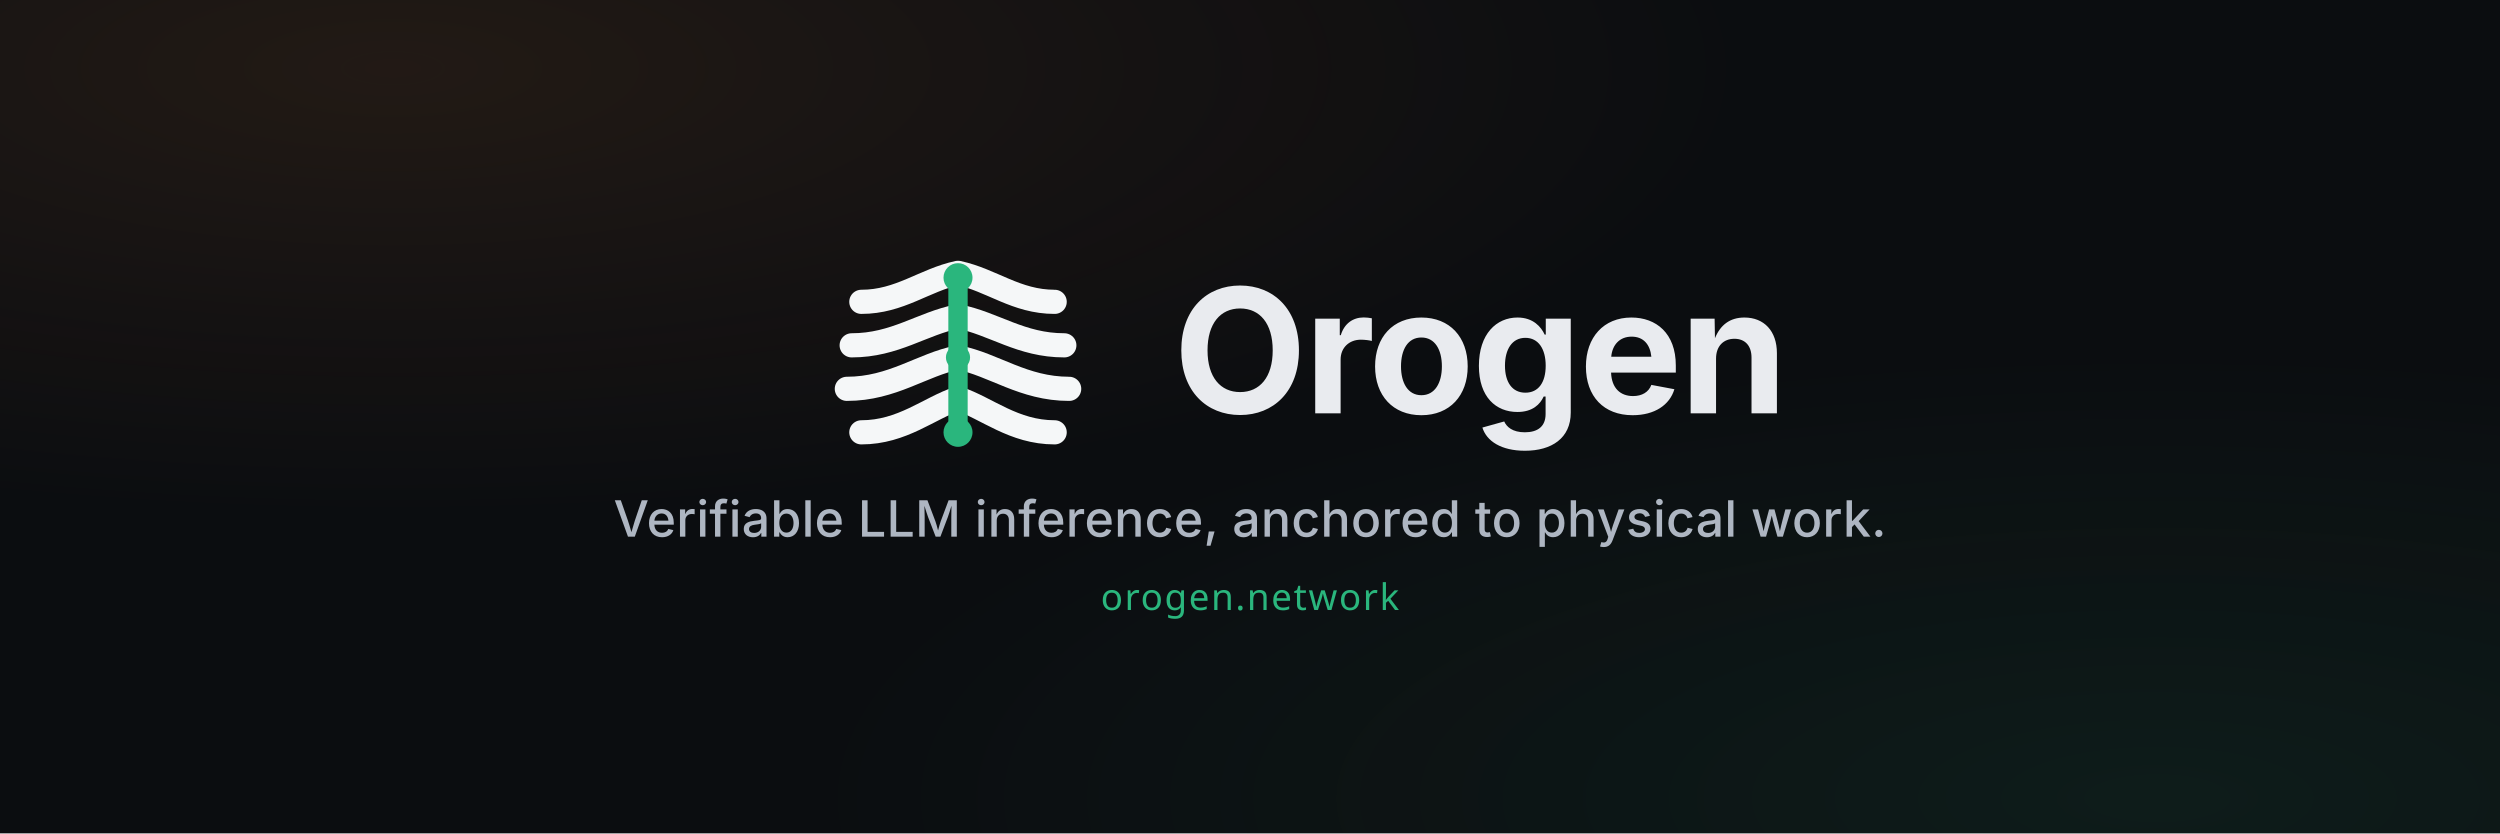
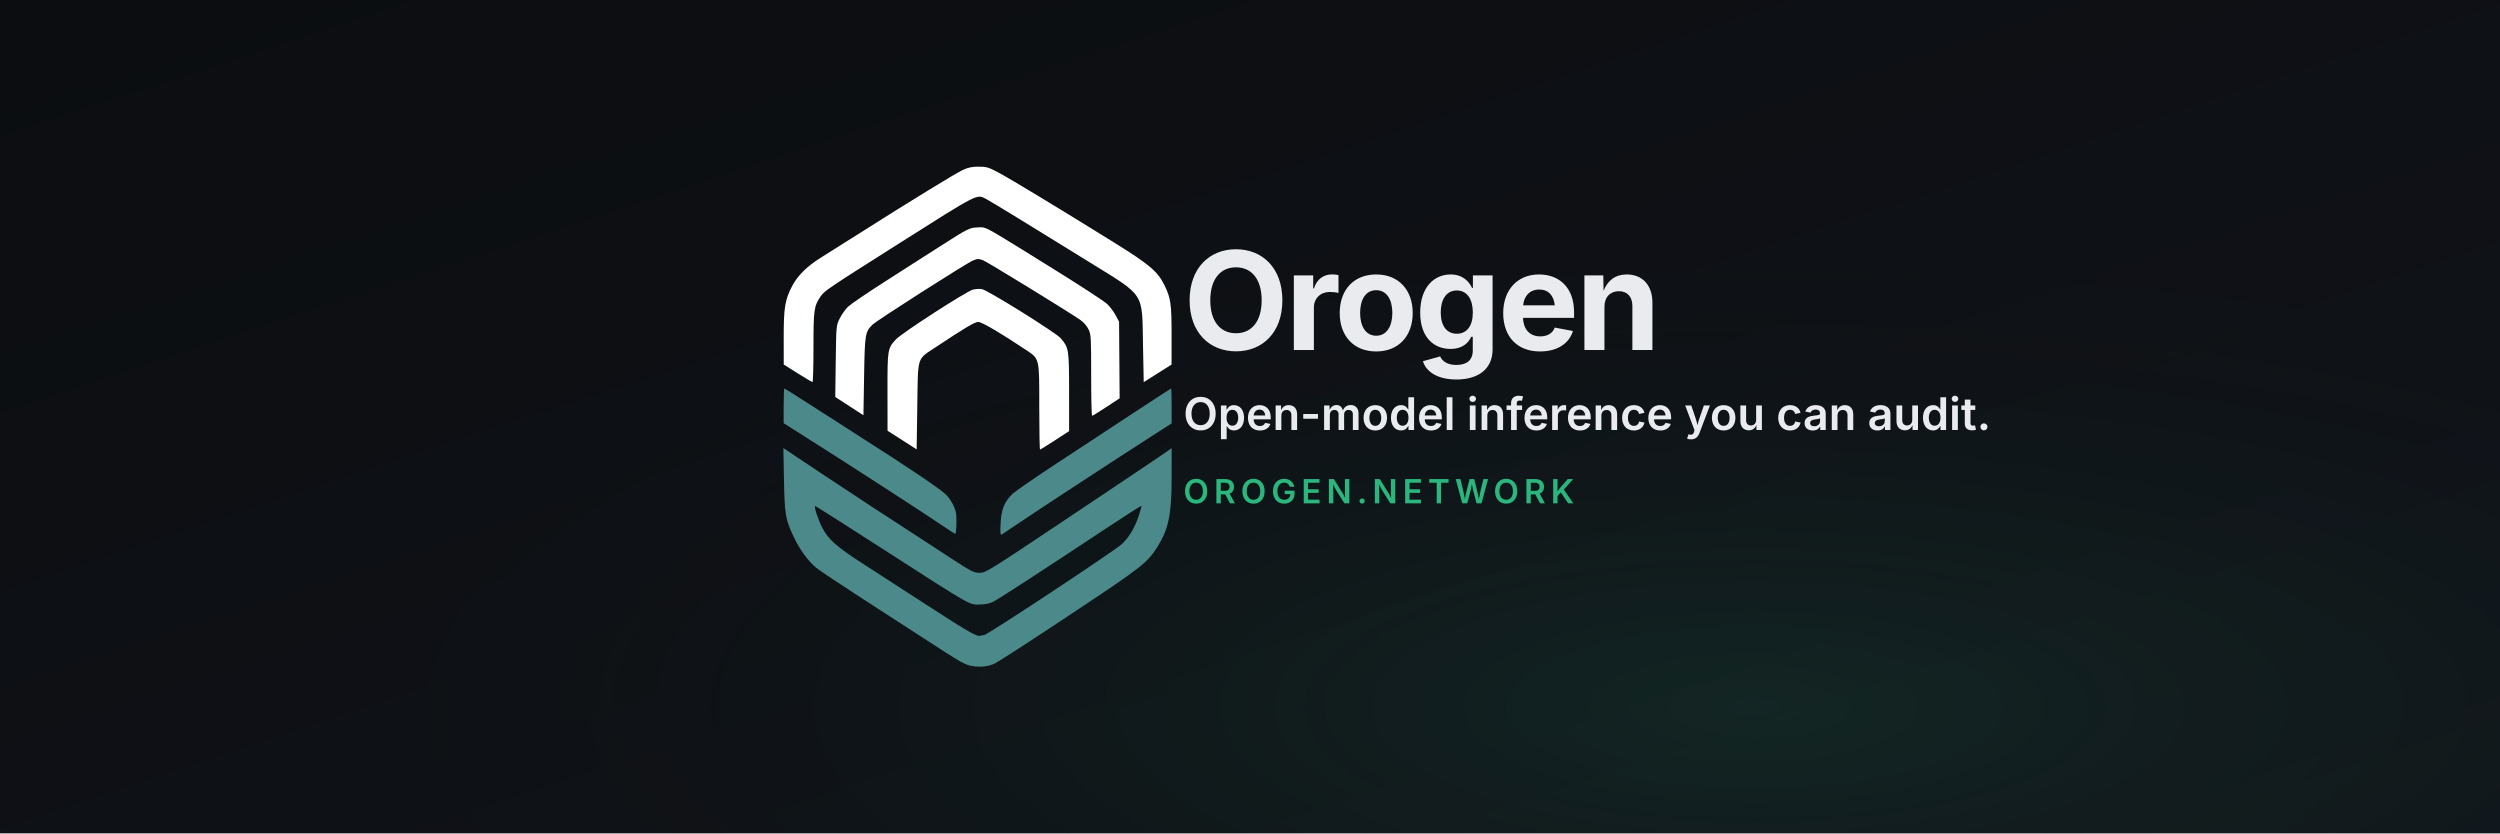
- <svg xmlns="http://www.w3.org/2000/svg" viewBox="0 0 1500 500" width="1500" height="500" role="img" aria-label="Orogen header">
+ <svg xmlns="http://www.w3.org/2000/svg" viewBox="0 0 1500 500" role="img" aria-label="Orogen: open-model inference you can audit">
  <defs>
-     <radialGradient id="copper" cx="0.16" cy="0.08" r="0.9">
-       <stop offset="0" stop-color="#C8753B" stop-opacity="0.12" />
-       <stop offset="0.6" stop-color="#C8753B" stop-opacity="0" />
-     </radialGradient>
-     <radialGradient id="emer" cx="0.86" cy="0.96" r="0.9">
-       <stop offset="0" stop-color="#2AB67D" stop-opacity="0.09" />
-       <stop offset="0.6" stop-color="#2AB67D" stop-opacity="0" />
+     <linearGradient id="bg" x1="0" y1="0" x2="1" y2="1">
+       <stop offset="0%" stop-color="#0b0d10" />
+       <stop offset="100%" stop-color="#11141a" />
+     </linearGradient>
+     <radialGradient id="glow" cx="0.7" cy="0.85" r="0.6">
+       <stop offset="0%" stop-color="#2AB67D" stop-opacity="0.12" />
+       <stop offset="100%" stop-color="#0b0d10" stop-opacity="0" />
    </radialGradient>
  </defs>
-   <rect width="1500" height="500" fill="#0b0d10" />
-   <rect width="1500" height="500" fill="url(#copper)" />
-   <rect width="1500" height="500" fill="url(#emer)" />
-   <g transform="translate(482,126) scale(1.45)">
-     <path d="M24 38C40 38 50 29 64 26C78 29 88 38 104 38" fill="none" stroke="#F5F7F8" stroke-width="10" stroke-linecap="round" stroke-linejoin="round" />
-     <path d="M20 56C38 56 49 47 64 44C79 47 90 56 108 56" fill="none" stroke="#F5F7F8" stroke-width="10" stroke-linecap="round" stroke-linejoin="round" />
-     <path d="M18 74C37 74 49 64 64 61C79 64 91 74 110 74" fill="none" stroke="#F5F7F8" stroke-width="10" stroke-linecap="round" stroke-linejoin="round" />
-     <path d="M24 92C41 92 52 82 64 78C76 82 87 92 104 92" fill="none" stroke="#F5F7F8" stroke-width="10" stroke-linecap="round" stroke-linejoin="round" />
-     <path d="M64 28V92" stroke="#2AB67D" stroke-width="8" stroke-linecap="round" />
-     <circle cx="64" cy="28" r="6" fill="#2AB67D" />
-     <circle cx="64" cy="61" r="5" fill="#2AB67D" />
-     <circle cx="64" cy="92" r="6" fill="#2AB67D" />
+   <rect width="1500" height="500" fill="url(#bg)" />
+   <rect width="1500" height="500" fill="url(#glow)" />
+   <svg x="470.0" y="100.0" width="233.0" height="300.0" viewBox="0 0 79.165 101.949">
+     <g transform="translate(-140.3067,-95.12026)">
+       <path fill="#4c898a" d="m 140.307,152.5 0.122,6.433 c 0.136,7.199 0.295,8.117 2.049,11.801 1.21,2.541 2.903,4.845 4.54,6.179 0.632,0.515 4.185,2.901 7.896,5.303 3.711,2.401 9.963,6.451 13.894,8.998 8.2,5.314 8.517,5.494 10.157,5.748 1.573,0.244 3.068,0.073 4.391,-0.502 0.582,-0.253 7.428,-4.686 15.214,-9.851 14.794,-9.815 15.923,-10.689 17.935,-13.864 2.358,-3.722 2.967,-6.671 2.967,-14.387 v -5.838 l -2.051,1.422 c -1.128,0.782 -9.65,6.5 -18.937,12.706 -16.395,10.955 -16.924,11.284 -18.157,11.284 -1.163,0 -1.623,-0.23 -5.47,-2.728 -15.977,-10.375 -20.388,-13.262 -27.048,-17.703 z m 73.007,11.778 c 0.058,0.058 -0.202,1.02 -0.578,2.138 -0.76,2.263 -2.002,4.343 -3.351,5.607 -1.51,1.416 -27.529,18.61 -28.162,18.61 -0.185,0 -0.496,0.055 -0.689,0.121 -0.74,0.255 -2.462,-0.722 -10.671,-6.051 -4.657,-3.023 -10.535,-6.825 -13.063,-8.449 -5.594,-3.593 -7.318,-5.105 -8.562,-7.512 -0.811,-1.568 -1.693,-4.232 -1.471,-4.441 0.043,-0.041 6.448,4.027 14.233,9.039 17.864,11.5 17.129,11.08 19.315,11.055 1.212,-0.014 2.045,-0.188 2.821,-0.589 1.193,-0.616 10.271,-6.512 22.424,-14.565 4.207,-2.788 7.697,-5.021 7.755,-4.964 z" />
+       <path fill="#4c898a" d="m 219.358,140.361 c -0.063,0 -3.486,2.22 -7.607,4.932 -4.121,2.712 -11.124,7.316 -15.562,10.23 -4.438,2.914 -8.526,5.725 -9.085,6.247 -1.708,1.596 -2.371,3.204 -2.506,6.078 -0.097,2.056 -0.054,2.447 0.247,2.272 0.2,-0.116 1.797,-1.187 3.549,-2.379 3.453,-2.35 20.522,-13.517 27.044,-17.694 l 4.035,-2.584 v -3.551 c 0,-1.953 -0.051,-3.551 -0.114,-3.551 z" />
+       <path fill="#4c898a" d="m 140.518,140.361 c -0.086,0 -0.156,1.589 -0.156,3.531 v 3.531 l 6.813,4.323 c 8.457,5.366 22.113,14.215 25.466,16.502 1.382,0.943 2.603,1.722 2.712,1.731 0.191,0.016 0.308,-2.178 0.204,-3.82 -0.073,-1.146 -0.852,-2.782 -1.886,-3.961 -0.975,-1.111 -6.765,-5.03 -18.361,-12.425 -4.075,-2.599 -9.035,-5.779 -11.023,-7.068 -1.988,-1.289 -3.685,-2.343 -3.77,-2.343 z" />
+       <path fill="#ffffff" d="m 180.354,120.044 c -0.462,-0.012 -1.024,0.044 -1.413,0.152 -1.414,0.39 -14.561,8.892 -15.699,10.152 -1.696,1.877 -1.716,2.002 -1.705,10.733 l 0.01,7.88 2.967,1.902 2.967,1.902 0.132,-8.828 c 0.155,-10.361 -0.136,-9.423 3.716,-11.985 5.989,-3.984 7.993,-5.171 8.726,-5.171 0.709,0 4.516,2.234 9.678,5.678 2.841,1.895 2.751,1.511 2.751,11.715 0,4.744 0.071,8.625 0.158,8.625 0.087,0 1.456,-0.847 3.043,-1.881 l 2.885,-1.881 -0.006,-7.975 c -0.006,-8.735 -0.047,-8.997 -1.691,-10.945 -0.95,-1.126 -14.942,-9.848 -16.099,-10.036 -0.122,-0.02 -0.265,-0.032 -0.419,-0.036 z" />
+       <path fill="#ffffff" d="m 180.777,107.48 c -0.258,-0.013 -0.499,0.022 -0.862,0.029 -1.593,0.032 -2.014,0.241 -7.34,3.647 -2.656,1.699 -7.806,4.992 -11.444,7.318 -3.638,2.326 -7.067,4.661 -7.62,5.187 -0.553,0.526 -1.325,1.611 -1.717,2.412 -0.712,1.454 -0.712,1.46 -0.81,8.733 l -0.098,7.277 2.873,1.861 2.873,1.861 0.134,-7.947 c 0.146,-8.609 0.215,-9.04 1.692,-10.502 0.919,-0.91 19.267,-12.621 20.585,-13.139 0.889,-0.349 1.119,-0.349 1.997,-0.002 0.888,0.352 17.088,10.287 19.818,12.155 0.648,0.443 1.326,1.222 1.654,1.899 0.528,1.09 0.555,1.559 0.555,9.398 0,4.538 0.085,8.251 0.19,8.251 0.104,0 1.411,-0.804 2.902,-1.786 l 2.711,-1.786 -0.057,-7.805 -0.057,-7.805 -0.705,-1.323 c -0.388,-0.728 -1.162,-1.757 -1.72,-2.287 -0.558,-0.53 -5.182,-3.554 -10.275,-6.719 -12.757,-7.928 -14.163,-8.871 -15.279,-8.926 z" />
+       <path fill="#ffffff" d="m 180.108,95.12 c -1.345,0.002 -2.131,0.166 -3.218,0.672 -1.475,0.687 -10.717,6.352 -21.051,12.903 -3.201,2.03 -6.708,4.24 -7.791,4.912 -2.867,1.778 -4.808,3.68 -5.927,5.809 -1.495,2.845 -1.754,4.418 -1.746,10.626 l 0.007,5.424 2.833,1.784 h 5.2e-4 c 1.558,0.981 2.922,1.785 3.031,1.786 0.109,7.9e-4 0.198,-3.198 0.198,-7.109 0,-7.685 0.102,-8.394 1.496,-10.408 0.751,-1.085 1.564,-1.633 15.835,-10.67 16.464,-10.425 15.933,-10.153 17.849,-9.154 0.997,0.52 10.055,6.06 20.913,12.791 11.68,7.241 10.884,6.015 11.099,17.086 l 0.146,7.483 2.838,-1.794 2.838,-1.794 0.003,-5.953 c 0.003,-6.392 -0.165,-7.592 -1.425,-10.167 -1.401,-2.864 -3.036,-4.251 -10.402,-8.826 -11.094,-6.891 -21.215,-13.013 -23.558,-14.248 -1.959,-1.033 -2.376,-1.154 -3.969,-1.152 z" />
+     </g>
+   </svg>
+   <g transform="translate(710,210)" font-family="Inter, ui-sans-serif, system-ui, sans-serif" fill="#e9ebef">
+     <text x="0" y="0" font-size="82" font-weight="700" letter-spacing="-2">Orogen</text>
+     <text x="0" y="48" font-size="27" font-weight="600">Open-model inference you can audit.</text>
+     <text x="0" y="92" font-size="20" font-weight="600" fill="#2AB67D" letter-spacing="3">OROGEN.NETWORK</text>
  </g>
-   <text x="704" y="248" font-family="Inter" font-weight="700" font-size="104" letter-spacing="-1.5" fill="#e9ebef">Orogen</text>
-   <text x="750" y="322" text-anchor="middle" font-family="Inter" font-weight="500" font-size="30" letter-spacing="0.2" fill="#aeb6c2">Verifiable LLM inference, anchored to physical work.</text>
-   <text x="750" y="366" text-anchor="middle" font-family="JetBrains Mono" font-weight="500" font-size="22" letter-spacing="1" fill="#2AB67D">orogen.network</text>
</svg>
